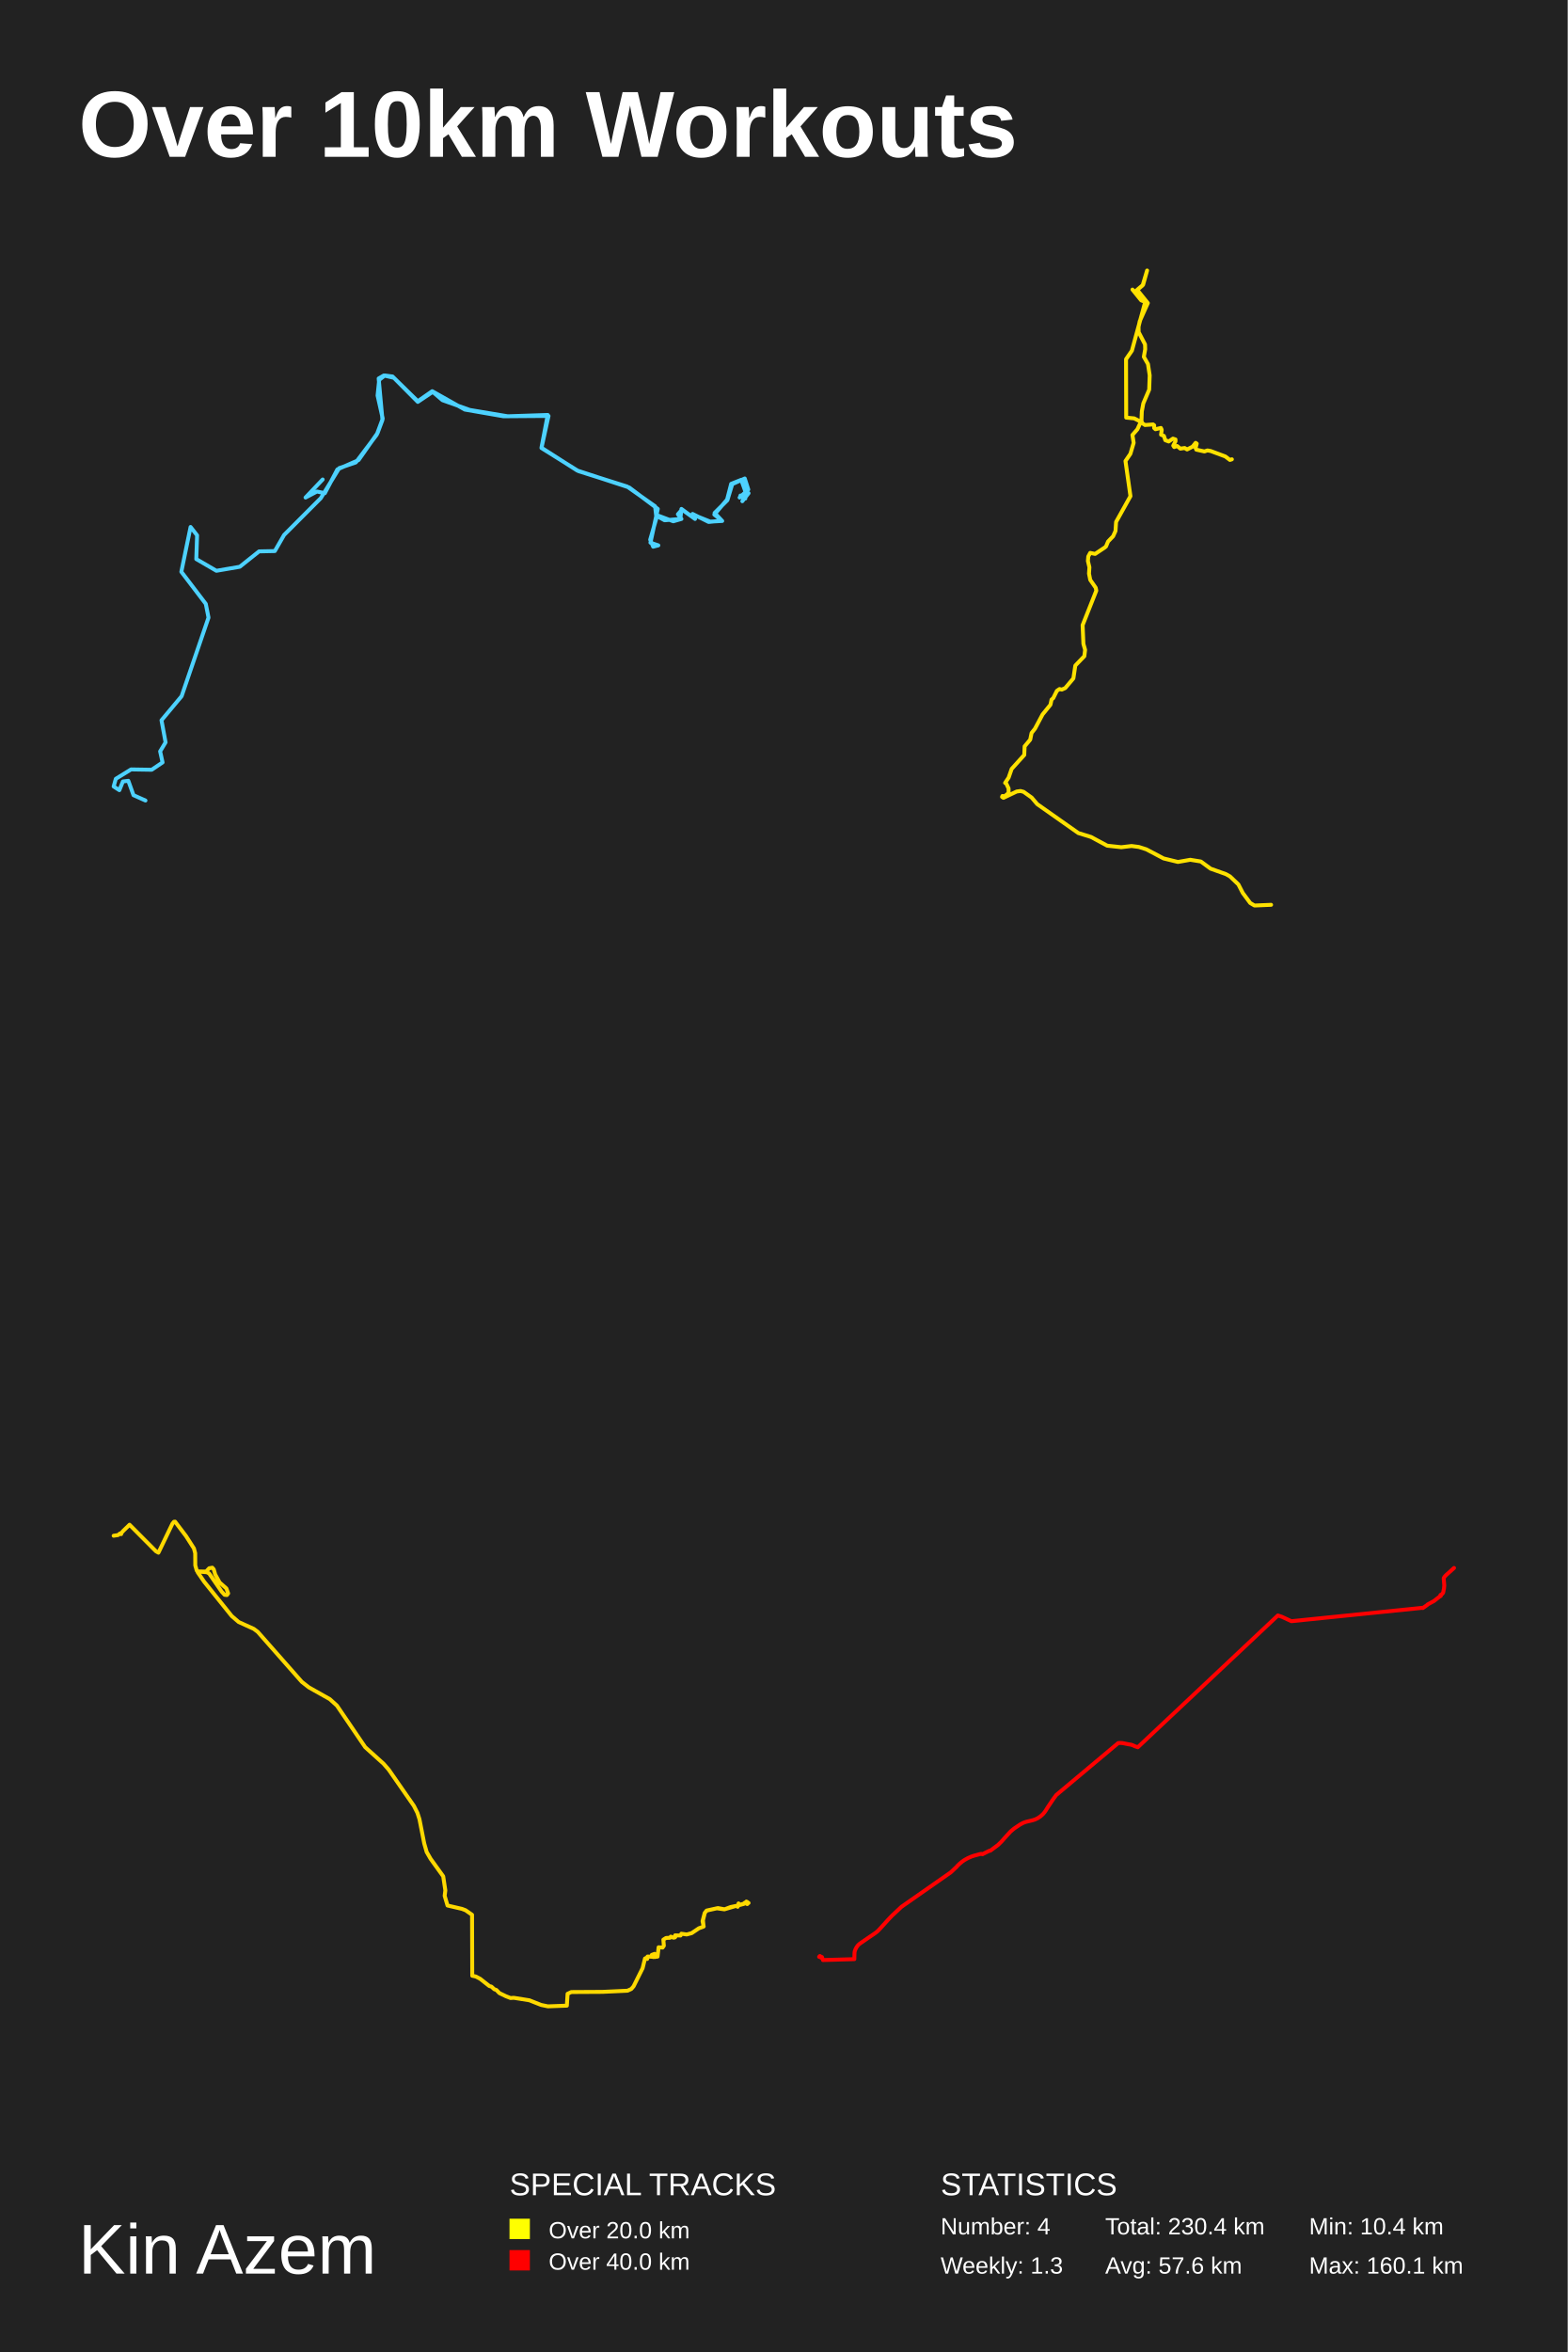
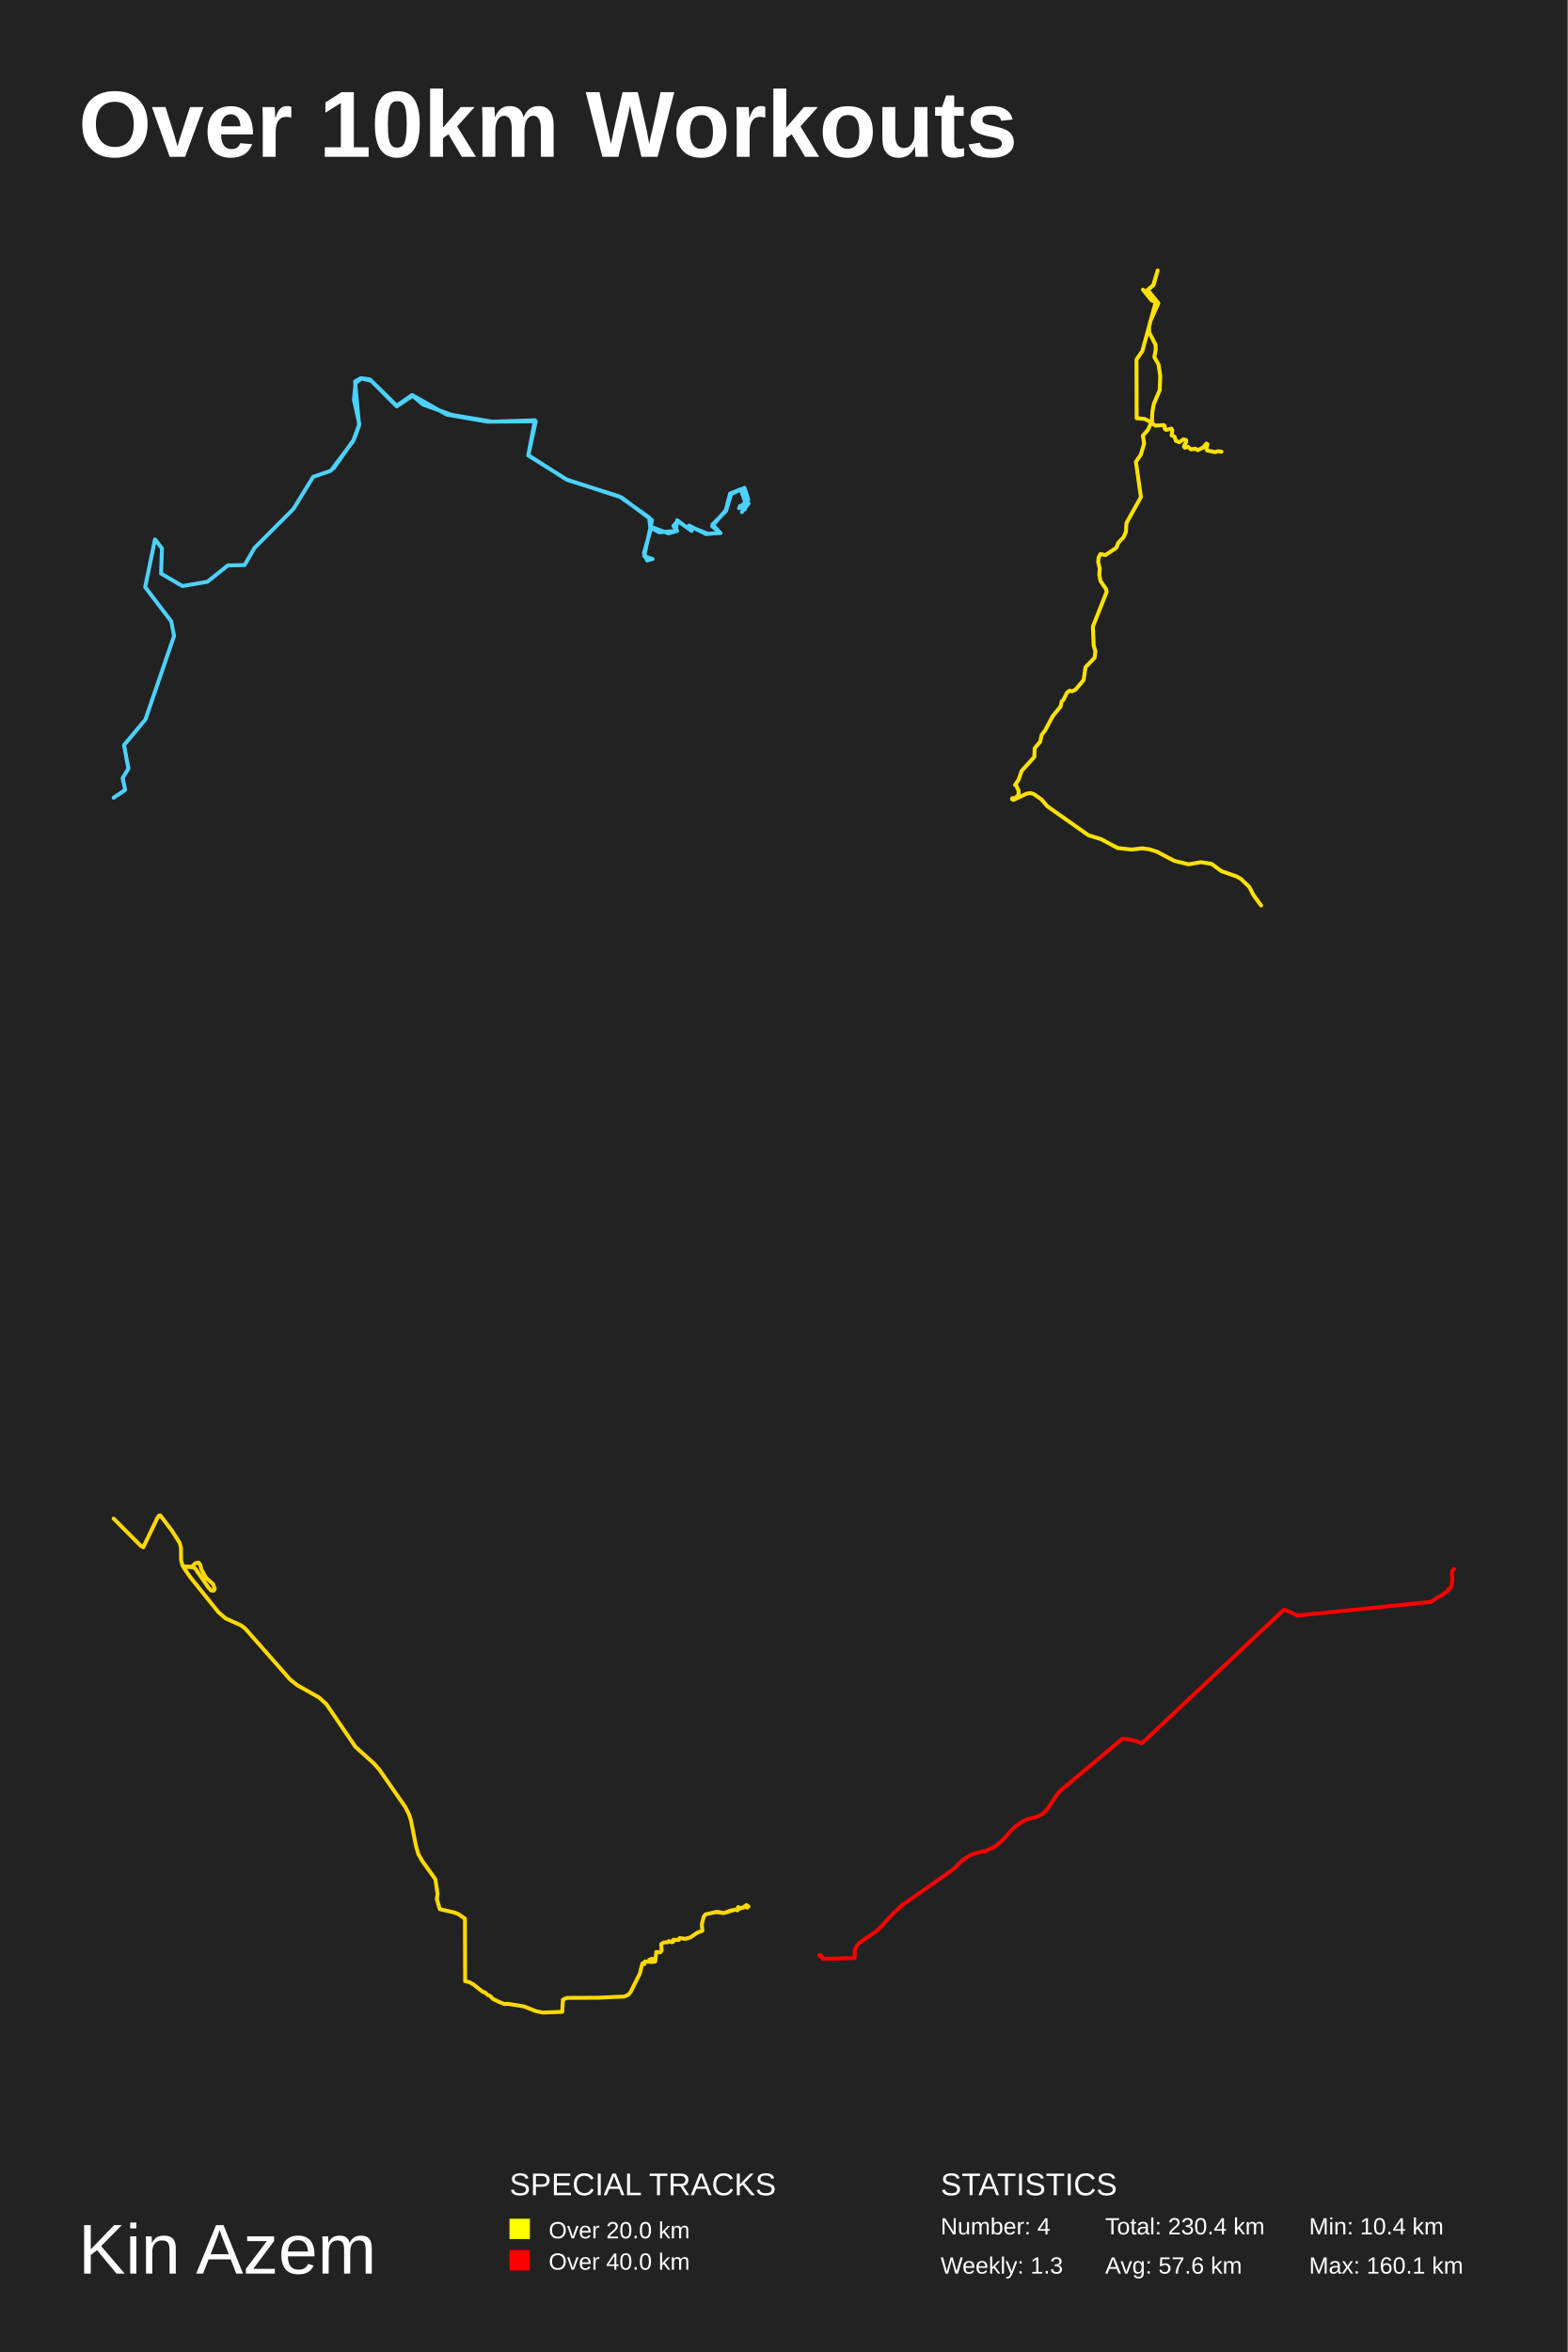
<svg xmlns="http://www.w3.org/2000/svg" baseProfile="full" height="300mm" version="1.1" viewBox="0,0,200,300" width="200mm">
  <defs />
  <rect fill="#222222" height="300" width="200" x="0" y="0" />
  <text fill="#FFFFFF" style="font-size:12px; font-family:Arial; font-weight:bold;" x="10" y="20">Over 10km Workouts</text>
  <text fill="#FFFFFF" style="font-size:9px; font-family:Arial" x="10" y="290">Kin Azem</text>
  <text fill="#FFFFFF" style="font-size:4px; font-family:Arial" x="65" y="280">SPECIAL TRACKS</text>
  <rect fill="yellow" height="2.6" width="2.6" x="65" y="283" />
  <text fill="#FFFFFF" style="font-size:3px; font-family:Arial" x="70" y="285.5">Over 20.0 km</text>
  <rect fill="red" height="2.6" width="2.6" x="65" y="287" />
  <text fill="#FFFFFF" style="font-size:3px; font-family:Arial" x="70" y="289.5">Over 40.0 km</text>
  <text fill="#FFFFFF" style="font-size:4px; font-family:Arial" x="120" y="280">STATISTICS</text>
  <text fill="#FFFFFF" style="font-size:3px; font-family:Arial" x="120" y="285">Number: 4</text>
  <text fill="#FFFFFF" style="font-size:3px; font-family:Arial" x="120" y="290">Weekly: 1.3</text>
  <text fill="#FFFFFF" style="font-size:3px; font-family:Arial" x="141" y="285">Total: 230.4 km</text>
  <text fill="#FFFFFF" style="font-size:3px; font-family:Arial" x="141" y="290">Avg: 57.6 km</text>
  <text fill="#FFFFFF" style="font-size:3px; font-family:Arial" x="167" y="285">Min: 10.4 km</text>
  <text fill="#FFFFFF" style="font-size:3px; font-family:Arial" x="167" y="290">Max: 160.1 km</text>
-   <polyline fill="none" opacity="1" points="41.165,61.159 38.98,63.462 40.437,62.695 41.442,62.908 43.037,59.879 45.742,58.685 48.169,55.229 48.793,53.566 48.308,48.276 48.967,47.892 50.25,48.191 53.301,51.262 55.208,49.982 56.456,51.049 59.924,52.286 64.778,53.096 69.875,52.926 69.078,57.106 73.62,60.007 80.278,62.183 83.919,64.913 82.982,69.221 83.988,69.562 83.329,69.733 82.948,68.837 83.849,65.723 85.895,66.491 86.935,66.192 86.485,65.595 87.005,64.998 88.669,66.192 88.496,65.681 90.611,66.534 92.137,66.448 91.166,65.425 92.795,63.804 93.42,61.756 95.015,61.031 95.465,62.439 94.356,63.462 95.015,63.078 95.084,63.59 94.633,63.42 95.5,62.908 94.702,63.932 95.084,63.42 94.46,63.206 95.257,63.164 94.564,61.201 93.281,61.713 92.761,63.718 91.131,65.638 92.102,66.406 90.403,66.576 88.357,65.553 88.496,66.064 86.935,64.913 86.797,66.192 84.786,66.363 83.711,65.766 83.572,64.571 80,62.055 73.794,60.092 69.078,57.149 69.979,53.054 64.223,53.096 59.3,52.243 55.139,49.897 53.301,51.177 50.076,48.02 49.105,47.892 48.377,48.446 48.169,50.451 48.828,53.395 48.065,55.443 45.395,58.983 43.28,59.708 40.922,63.548 36.241,68.24 35.062,70.288 33.051,70.33 30.589,72.292 27.607,72.804 25.041,71.311 25.145,68.283 24.313,67.216 23.134,72.932 26.255,77.027 26.601,78.776 23.169,88.8 20.603,91.871 21.123,94.686 20.429,95.838 20.741,97.246 19.354,98.184 16.719,98.141 14.777,99.336 14.5,100.317 15.228,100.786 15.679,99.677 16.372,99.592 17.031,101.426 18.557,102.108" stroke="#4dd2ff" stroke-dasharray="none" stroke-linecap="round" stroke-linejoin="round" stroke-width="0.5" />
-   <polyline fill="none" opacity="1" points="157.158,58.585 156.913,58.666 156.318,58.219 154.451,57.526 154.041,57.453 153.657,57.583 152.618,57.355 152.532,57.135 152.677,56.59 152.538,56.484 152.148,56.973 151.44,57.331 151.135,57.144 150.586,57.225 150.176,56.891 149.798,57.021 149.679,56.842 149.97,56.28 149.964,56.052 149.64,55.946 149.097,56.313 148.667,56.15 148.488,55.604 148.124,55.45 148.21,54.823 148.104,54.586 147.409,54.749 147.244,54.595 147.244,54.244 147.105,54.138 146.072,54.212 145.741,53.992 145.622,53.699 145.668,52.485 145.86,51.451 146.608,49.7 146.674,47.883 146.456,46.442 145.927,45.513 146.099,44.552 146.079,43.933 145.265,42.361 145.252,41.701 145.404,40.968 146.436,38.655 145.073,36.968 145.834,36.325 146.344,34.5 145.774,36.398 144.821,37.205 144.702,37.107 144.901,37.449 144.477,36.936 145.589,38.312 146.132,38.508 146.324,38.704 146.165,38.736 146.324,38.704 144.868,37.368 145.609,38.304 146.171,38.5 146.264,38.435 146.152,38.321 144.404,44.731 143.656,45.815 143.676,53.267 144.696,53.365 145.549,53.796 145.106,54.757 144.471,55.482 144.629,56.484 144.212,57.885 143.584,58.805 144.219,63.284 142.386,66.573 142.313,67.721 142.008,68.397 141.366,69.065 141.095,69.708 140.923,69.847 139.712,70.653 139.083,70.522 138.838,70.978 138.792,71.556 138.984,72.362 138.931,73.16 139.09,73.966 139.785,74.968 139.864,75.334 138.117,79.739 138.216,82.124 138.434,82.889 138.335,83.695 137.184,84.892 136.939,86.528 135.9,87.765 135.456,87.96 135.172,87.887 134.834,88.115 134.371,89.043 134.152,89.238 134.013,89.89 133.007,91.127 132.041,92.942 131.604,93.495 131.432,94.342 130.717,95.196 130.671,96.295 129.063,98.078 128.679,99.184 128.229,99.86 128.354,99.892 128.672,100.568 128.672,101.154 128.169,101.561 127.885,101.528 127.838,101.65 128.017,101.764 129.705,100.959 130.194,100.893 130.592,100.999 131.617,101.732 132.319,102.562 137.567,106.256 139.182,106.753 141.254,107.868 143.054,108.063 144.365,107.908 145.291,108.03 146.238,108.331 148.448,109.495 150.275,109.943 151.85,109.666 153.2,109.886 154.438,110.797 156.404,111.497 156.92,111.79 157.992,112.815 158.548,113.897 159.495,115.175 160.044,115.5 162.162,115.41" stroke="#ffe200" stroke-dasharray="none" stroke-linecap="round" stroke-linejoin="round" stroke-width="0.5" />
-   <polyline fill="none" opacity="1" points="89.774,245.721 89.626,245.053 89.898,244.007 90.145,243.696 91.592,243.377 92.439,243.533 93.212,243.243 94.109,243.058 94.226,242.991 94.22,242.783 94.319,242.969 94.943,242.798 95.042,242.68 95.203,242.687 95.265,242.843 95.333,242.62 95.333,242.865 95.314,242.59 95.308,242.68 95.407,242.657 95.314,242.709 95.308,242.62 95.5,242.724 95.383,242.776 95.432,242.702 95.333,242.635 95.364,242.717 95.284,242.694 95.389,242.769 95.376,242.642 95.265,242.665 95.284,242.783 95.383,242.798 95.29,242.798 95.222,242.546 95.364,242.709 95.259,242.82 95.209,242.598 95.308,242.709 94.981,242.717 94.894,242.843 94.14,243.05 94.109,243.214 93.991,243.073 92.414,243.54 91.45,243.406 90.176,243.688 89.922,243.97 89.681,244.942 89.762,245.736 89.156,245.958 88.24,246.574 87.61,246.744 86.923,246.648 86.824,246.878 86.126,246.856 86.181,247.011 86.113,247.115 85.934,247.16 85.575,247.019 85.47,247.167 84.969,247.189 84.629,247.405 84.691,248.183 84.53,248.413 84.023,248.376 83.887,249.57 83.331,249.622 83.275,249.481 83.516,249.526 83.139,249.593 83.275,249.481 83.151,249.348 83.516,249.214 83.324,249.6 83.596,249.615 82.613,249.556 82.564,249.867 82.409,249.741 82.428,249.823 82.285,249.808 81.982,251.046 80.832,253.353 80.542,253.694 80.053,253.917 76.844,254.065 72.886,254.087 72.41,254.31 72.317,255.823 69.9,255.912 69.04,255.734 67.537,255.14 65.54,254.822 65.132,254.851 64.526,254.614 63.71,254.221 63.32,253.82 63.06,253.731 62.689,253.39 62.43,253.323 61.255,252.396 60.704,252.107 60.247,252.011 60.222,244.23 59.4,243.659 58.942,243.481 57.093,243.05 56.728,241.812 56.815,241.122 56.543,239.326 54.935,237.094 54.434,236.226 54.119,235.128 53.513,232.041 53.253,231.233 52.802,230.342 49.592,225.72 48.931,224.963 46.593,222.856 42.988,217.557 42.073,216.726 39.395,215.22 38.505,214.522 32.878,208.14 32.371,207.761 30.454,206.893 29.563,206.128 26.045,201.749 25.216,200.539 25.309,200.435 26.286,200.457 26.688,200.034 27.084,199.96 27.269,200.175 27.455,200.821 28.018,201.845 28.883,202.61 29.106,203.241 28.951,203.449 28.654,203.419 28.277,203.011 26.682,200.695 26.379,200.539 25.328,200.457 25.105,200.339 24.913,199.671 24.901,198.112 24.74,197.503 23.732,195.929 22.335,194.088 22.192,194.103 21.995,194.348 20.214,198.045 19.905,197.874 16.528,194.482 15.724,195.261 15.403,195.632 15.458,195.677 15.322,195.588 15.069,195.796 14.5,195.885" stroke="#ffd900" stroke-dasharray="none" stroke-linecap="round" stroke-linejoin="round" stroke-width="0.5" />
-   <polyline fill="none" opacity="1" points="185.5,199.994 184.458,200.933 184.287,201.126 184.233,201.212 184.184,201.316 184.184,201.353 184.257,202.232 184.21,202.694 184.174,202.805 184.125,203.102 184.097,203.167 184.003,203.294 183.765,203.448 183.762,203.467 183.797,203.536 183.806,203.514 183.806,203.525 183.827,203.521 183.819,203.552 183.807,203.549 183.791,203.573 183.783,203.564 183.779,203.576 183.754,203.58 183.76,203.598 183.757,203.587 183.748,203.605 183.753,203.593 183.742,203.605 183.736,203.588 182.94,204.211 182.113,204.662 182.103,204.699 181.523,205.106 181.485,205.073 181.498,205.083 181.492,205.076 164.747,206.786 163.544,206.225 163.028,206.054 145.158,222.864 144.776,222.733 144.512,222.608 144.325,222.551 144.324,222.54 143.964,222.483 143.221,222.334 142.937,222.313 142.658,222.33 134.747,228.96 134.383,229.455 133.664,230.526 133.416,230.927 133.262,231.15 133.041,231.409 132.738,231.679 132.404,231.904 132.044,232.077 131.728,232.179 130.939,232.368 130.746,232.428 130.496,232.527 130.14,232.719 129.473,233.166 129.262,233.324 128.907,233.628 128.217,234.384 127.781,234.88 127.341,235.312 126.351,236.053 126.28,236.045 126.206,236.086 126.149,236.098 125.335,236.511 125.265,236.474 125.192,236.461 125.058,236.48 124.28,236.692 123.962,236.794 123.475,237.005 123.014,237.267 122.741,237.46 122.435,237.711 122.15,237.984 122.019,238.136 121.296,238.819 114.996,243.222 113.784,244.362 113.249,244.924 112.767,245.463 112.119,246.168 111.905,246.377 111.581,246.623 110.638,247.262 109.717,247.898 109.598,247.991 109.445,248.14 109.33,248.293 109.204,248.497 109.114,248.687 109.04,248.909 109.014,249.079 108.993,249.89 104.985,250.006 105.011,249.978 104.913,249.792 104.861,249.624 104.751,249.714 104.705,249.676 104.629,249.571 104.595,249.545 104.6,249.56 104.633,249.577 104.62,249.577 104.595,249.544 104.635,249.531 104.622,249.541 104.603,249.545 104.629,249.526 104.529,249.573 104.574,249.578 104.584,249.568 104.578,249.591 104.539,249.564 104.554,249.567 104.581,249.544 104.571,249.533 104.6,249.527 104.578,249.544 104.565,249.54 104.59,249.536 104.587,249.525 104.601,249.532 104.571,249.526 104.584,249.499 104.599,249.511 104.585,249.523 104.597,249.55 104.598,249.523 104.603,249.534 104.608,249.526 104.6,249.516 104.633,249.503 104.641,249.519 104.551,249.543 104.551,249.529 104.552,249.557 104.535,249.58 104.542,249.593 104.537,249.585 104.522,249.603 104.518,249.594 104.542,249.585 104.508,249.593 104.508,249.606 104.5,249.594 104.516,249.592" stroke="red" stroke-dasharray="none" stroke-linecap="round" stroke-linejoin="round" stroke-width="0.5" />
+   <polyline fill="none" opacity="1" points="42.57,59.732 45.152,56.056 45.816,54.286 45.299,48.659 46.0,48.251 47.365,48.568 50.611,51.836 52.639,50.474 53.967,51.609 57.656,52.925 62.82,53.787 68.242,53.606 67.393,58.053 72.225,61.138 79.307,63.453 83.18,66.357 82.184,70.94 83.254,71.303 82.553,71.484 82.148,70.531 83.107,67.219 85.283,68.036 86.389,67.718 85.91,67.083 86.463,66.448 88.234,67.718 88.049,67.174 90.299,68.081 91.922,67.99 90.889,66.901 92.623,65.177 93.287,62.999 94.984,62.227 95.463,63.725 94.283,64.814 94.984,64.406 95.057,64.95 94.578,64.769 95.5,64.224 94.652,65.313 95.057,64.769 94.393,64.542 95.242,64.496 94.504,62.409 93.139,62.953 92.586,65.086 90.852,67.128 91.885,67.945 90.078,68.126 87.902,67.037 88.049,67.582 86.389,66.357 86.242,67.718 84.102,67.9 82.959,67.264 82.811,65.994 79.012,63.316 72.41,61.229 67.393,58.098 68.352,53.742 62.23,53.787 56.992,52.88 52.566,50.384 50.611,51.745 47.18,48.387 46.148,48.251 45.373,48.841 45.152,50.974 45.852,54.105 45.041,56.283 42.201,60.049 39.951,60.821 37.443,64.905 32.463,69.896 31.209,72.074 29.07,72.12 26.451,74.207 23.279,74.751 20.549,73.163 20.66,69.942 19.775,68.807 18.52,74.888 21.84,79.244 22.209,81.104 18.557,91.767 15.828,95.034 16.381,98.029 15.643,99.254 15.975,100.751 14.5,101.749" stroke="#4dd2ff" stroke-dasharray="none" stroke-linecap="round" stroke-linejoin="round" stroke-width="0.5" />
+   <polyline fill="none" opacity="1" points="155.828,57.619 155.416,57.546 155.031,57.676 153.988,57.448 153.901,57.227 154.047,56.679 153.908,56.573 153.516,57.063 152.805,57.423 152.499,57.235 151.948,57.317 151.536,56.981 151.157,57.112 151.037,56.932 151.33,56.368 151.323,56.139 150.997,56.033 150.452,56.401 150.02,56.237 149.841,55.69 149.476,55.534 149.562,54.905 149.456,54.667 148.758,54.831 148.592,54.676 148.592,54.324 148.452,54.218 147.416,54.291 147.083,54.071 146.964,53.776 147.01,52.558 147.203,51.519 147.954,49.761 148.02,47.937 147.801,46.49 147.269,45.558 147.442,44.593 147.422,43.971 146.605,42.393 146.592,41.73 146.744,40.994 147.781,38.671 146.412,36.978 147.176,36.332 147.688,34.5 147.116,36.406 146.16,37.216 146.04,37.117 146.239,37.461 145.814,36.946 146.93,38.328 147.475,38.524 147.668,38.72 147.509,38.753 147.668,38.72 146.206,37.379 146.95,38.32 147.515,38.516 147.608,38.451 147.495,38.336 145.741,44.773 144.99,45.86 145.01,53.343 146.033,53.441 146.891,53.874 146.445,54.839 145.807,55.567 145.967,56.573 145.548,57.979 144.917,58.903 145.555,63.4 143.714,66.703 143.641,67.855 143.335,68.534 142.691,69.204 142.418,69.85 142.246,69.989 141.029,70.799 140.398,70.668 140.152,71.126 140.106,71.706 140.299,72.515 140.245,73.316 140.405,74.126 141.103,75.131 141.182,75.499 139.428,79.921 139.528,82.316 139.747,83.084 139.647,83.893 138.491,85.095 138.245,86.738 137.202,87.98 136.757,88.176 136.471,88.103 136.132,88.331 135.667,89.263 135.448,89.459 135.308,90.113 134.298,91.355 133.328,93.178 132.889,93.733 132.716,94.583 131.999,95.441 131.952,96.544 130.337,98.334 129.952,99.445 129.5,100.124 129.626,100.156 129.945,100.834 129.945,101.423 129.44,101.831 129.155,101.799 129.108,101.921 129.287,102.036 130.982,101.227 131.474,101.161 131.872,101.267 132.902,102.003 133.607,102.836 138.876,106.546 140.498,107.044 142.578,108.164 144.385,108.36 145.701,108.204 146.631,108.327 147.582,108.629 149.801,109.798 151.635,110.247 153.217,109.969 154.572,110.19 155.815,111.105 157.789,111.807 158.307,112.101 159.384,113.131 159.942,114.217 160.892,115.5" stroke="#ffe200" stroke-dasharray="none" stroke-linecap="round" stroke-linejoin="round" stroke-width="0.5" />
+   <polyline fill="none" opacity="1" points="90.007,244.176 91.492,243.849 92.36,244.009 93.153,243.712 94.073,243.522 94.193,243.453 94.187,243.24 94.289,243.43 94.929,243.255 95.031,243.134 95.196,243.141 95.259,243.301 95.329,243.073 95.329,243.324 95.31,243.042 95.303,243.134 95.405,243.111 95.31,243.164 95.303,243.073 95.5,243.179 95.379,243.232 95.43,243.156 95.329,243.088 95.36,243.172 95.278,243.149 95.386,243.225 95.373,243.096 95.259,243.118 95.278,243.24 95.379,243.255 95.284,243.255 95.215,242.997 95.36,243.164 95.253,243.278 95.202,243.05 95.303,243.164 94.967,243.172 94.878,243.301 94.105,243.514 94.073,243.681 93.952,243.537 92.335,244.016 91.346,243.879 90.039,244.168 89.779,244.457 89.532,245.454 89.614,246.268 88.993,246.496 88.054,247.128 87.407,247.303 86.703,247.204 86.601,247.44 85.885,247.417 85.942,247.577 85.872,247.683 85.688,247.729 85.32,247.584 85.212,247.737 84.699,247.759 84.35,247.98 84.413,248.779 84.248,249.015 83.728,248.977 83.589,250.201 83.018,250.255 82.961,250.11 83.208,250.156 82.821,250.224 82.961,250.11 82.834,249.973 83.208,249.836 83.012,250.232 83.291,250.247 82.282,250.186 82.232,250.506 82.073,250.376 82.092,250.46 81.946,250.445 81.635,251.715 80.456,254.081 80.158,254.431 79.656,254.659 76.365,254.812 72.305,254.834 71.817,255.063 71.722,256.614 69.242,256.706 68.36,256.523 66.819,255.915 64.771,255.587 64.352,255.618 63.73,255.374 62.893,254.971 62.494,254.561 62.227,254.469 61.847,254.119 61.58,254.051 60.375,253.1 59.811,252.803 59.341,252.704 59.316,244.724 58.473,244.138 58.003,243.955 56.107,243.514 55.733,242.243 55.821,241.536 55.542,239.694 53.893,237.404 53.379,236.514 53.056,235.388 52.434,232.222 52.168,231.393 51.705,230.479 48.413,225.738 47.735,224.962 45.337,222.801 41.64,217.366 40.701,216.514 37.955,214.969 37.041,214.253 31.27,207.707 30.749,207.318 28.783,206.428 27.87,205.643 24.261,201.152 23.411,199.911 23.506,199.804 24.508,199.827 24.921,199.393 25.327,199.317 25.517,199.538 25.707,200.2 26.284,201.251 27.172,202.035 27.401,202.682 27.242,202.895 26.938,202.865 26.551,202.446 24.914,200.071 24.604,199.911 23.525,199.827 23.297,199.705 23.1,199.02 23.088,197.421 22.923,196.797 21.889,195.183 20.456,193.294 20.31,193.31 20.107,193.561 18.28,197.353 17.963,197.177 14.5,193.698" stroke="#ffd900" stroke-dasharray="none" stroke-linecap="round" stroke-linejoin="round" stroke-width="0.5" />
+   <polyline fill="none" opacity="1" points="185.5,200.135 185.327,200.331 185.272,200.418 185.223,200.523 185.222,200.561 185.296,201.451 185.248,201.92 185.212,202.032 185.162,202.333 185.134,202.399 185.038,202.528 184.798,202.683 184.794,202.703 184.83,202.773 184.84,202.751 184.84,202.762 184.861,202.757 184.852,202.789 184.84,202.787 184.824,202.811 184.816,202.802 184.812,202.814 184.787,202.818 184.792,202.835 184.79,202.825 184.781,202.843 184.785,202.831 184.774,202.843 184.768,202.826 183.962,203.457 183.123,203.914 183.114,203.952 182.526,204.364 182.488,204.331 182.5,204.341 182.495,204.334 165.525,206.067 164.305,205.498 163.782,205.325 145.673,222.36 145.286,222.228 145.019,222.1 144.829,222.043 144.828,222.032 144.463,221.974 143.711,221.823 143.422,221.802 143.14,221.819 135.123,228.538 134.753,229.039 134.025,230.125 133.774,230.531 133.618,230.757 133.394,231.02 133.087,231.293 132.749,231.521 132.384,231.697 132.064,231.799 131.264,231.991 131.068,232.052 130.815,232.153 130.454,232.347 129.778,232.8 129.564,232.96 129.205,233.268 128.506,234.034 128.064,234.537 127.618,234.974 126.614,235.726 126.542,235.717 126.467,235.759 126.409,235.772 125.584,236.19 125.514,236.153 125.44,236.139 125.304,236.158 124.516,236.373 124.193,236.477 123.699,236.69 123.232,236.956 122.956,237.151 122.646,237.406 122.357,237.683 122.225,237.836 121.492,238.528 115.107,242.991 113.879,244.146 113.337,244.716 112.849,245.262 112.191,245.976 111.975,246.188 111.647,246.438 110.691,247.084 109.757,247.729 109.637,247.823 109.481,247.975 109.365,248.129 109.237,248.336 109.146,248.529 109.071,248.753 109.045,248.926 109.024,249.748 104.962,249.865 104.989,249.837 104.889,249.649 104.836,249.478 104.725,249.57 104.678,249.531 104.601,249.425 104.567,249.399 104.571,249.414 104.605,249.431 104.592,249.431 104.567,249.397 104.607,249.384 104.594,249.394 104.575,249.399 104.601,249.379 104.5,249.427 104.546,249.432 104.555,249.421 104.55,249.445 104.51,249.418 104.525,249.42 104.553,249.397 104.543,249.386 104.572,249.38 104.55,249.397 104.537,249.393 104.561,249.39 104.559,249.378 104.573,249.385 104.542,249.379 104.556,249.351 104.571,249.364 104.557,249.377 104.568,249.404 104.57,249.377 104.575,249.388 104.58,249.379 104.571,249.369 104.605,249.356 104.613,249.372" stroke="red" stroke-dasharray="none" stroke-linecap="round" stroke-linejoin="round" stroke-width="0.5" />
</svg>
